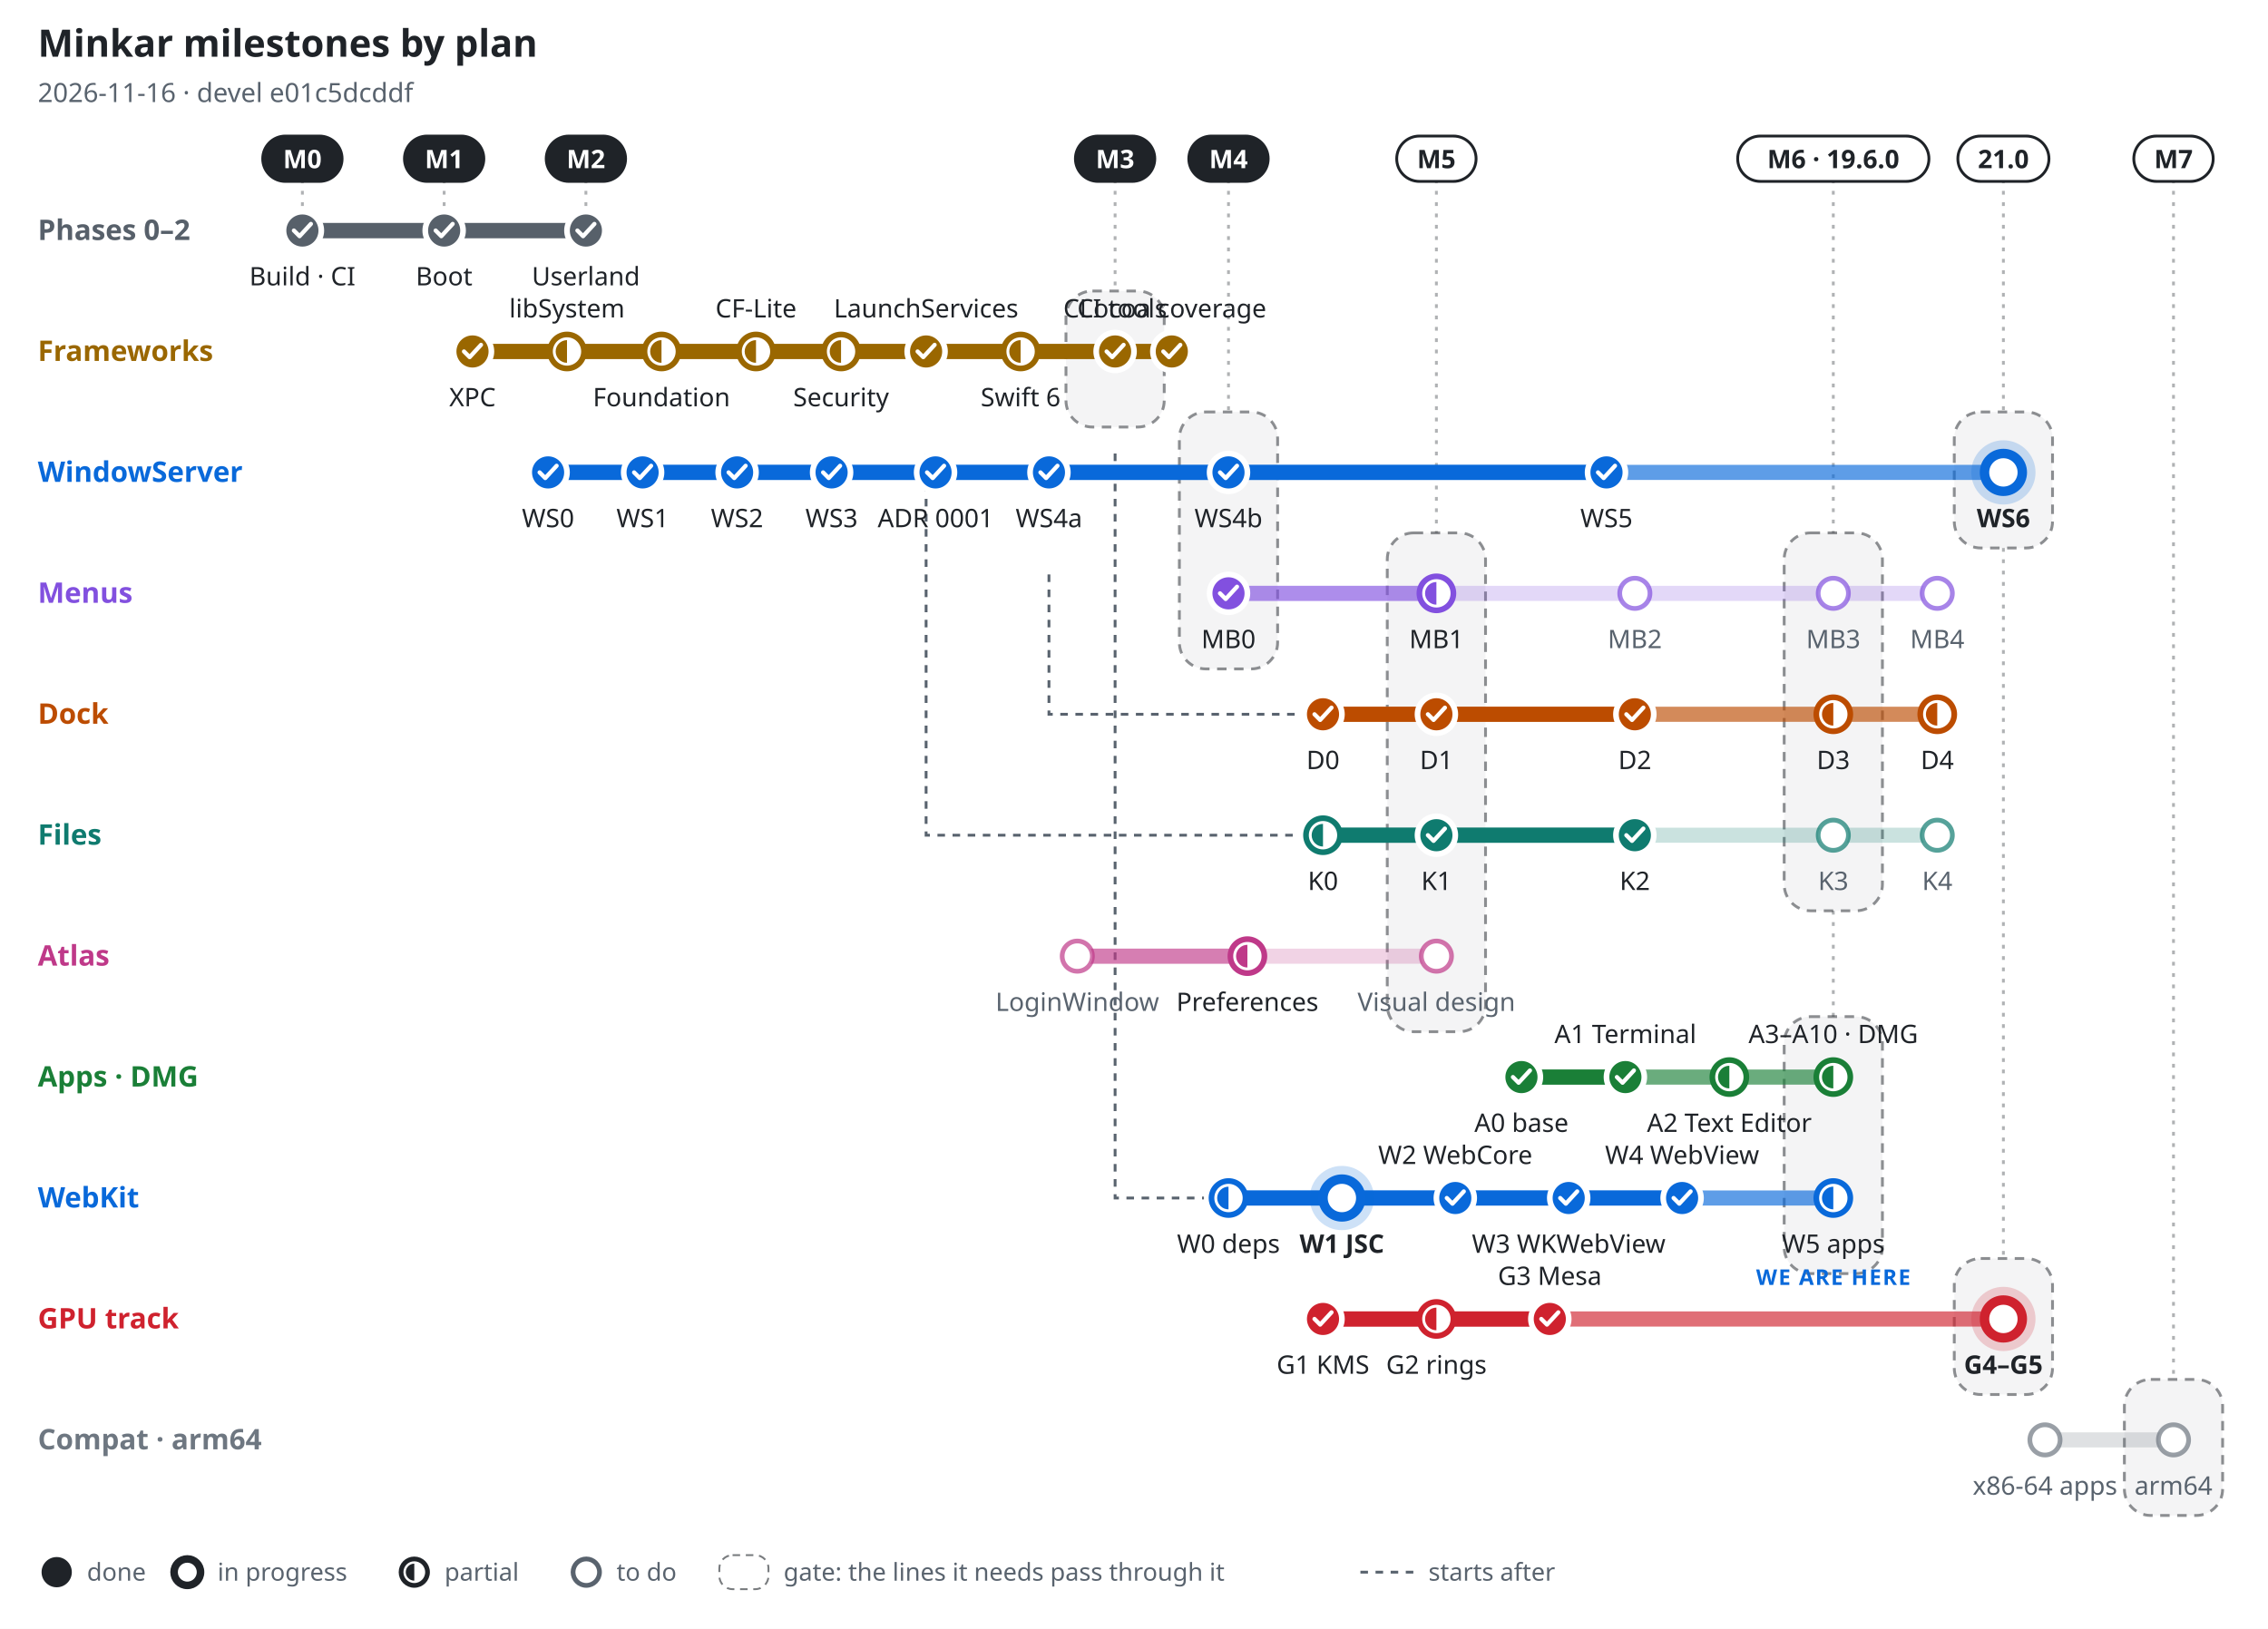
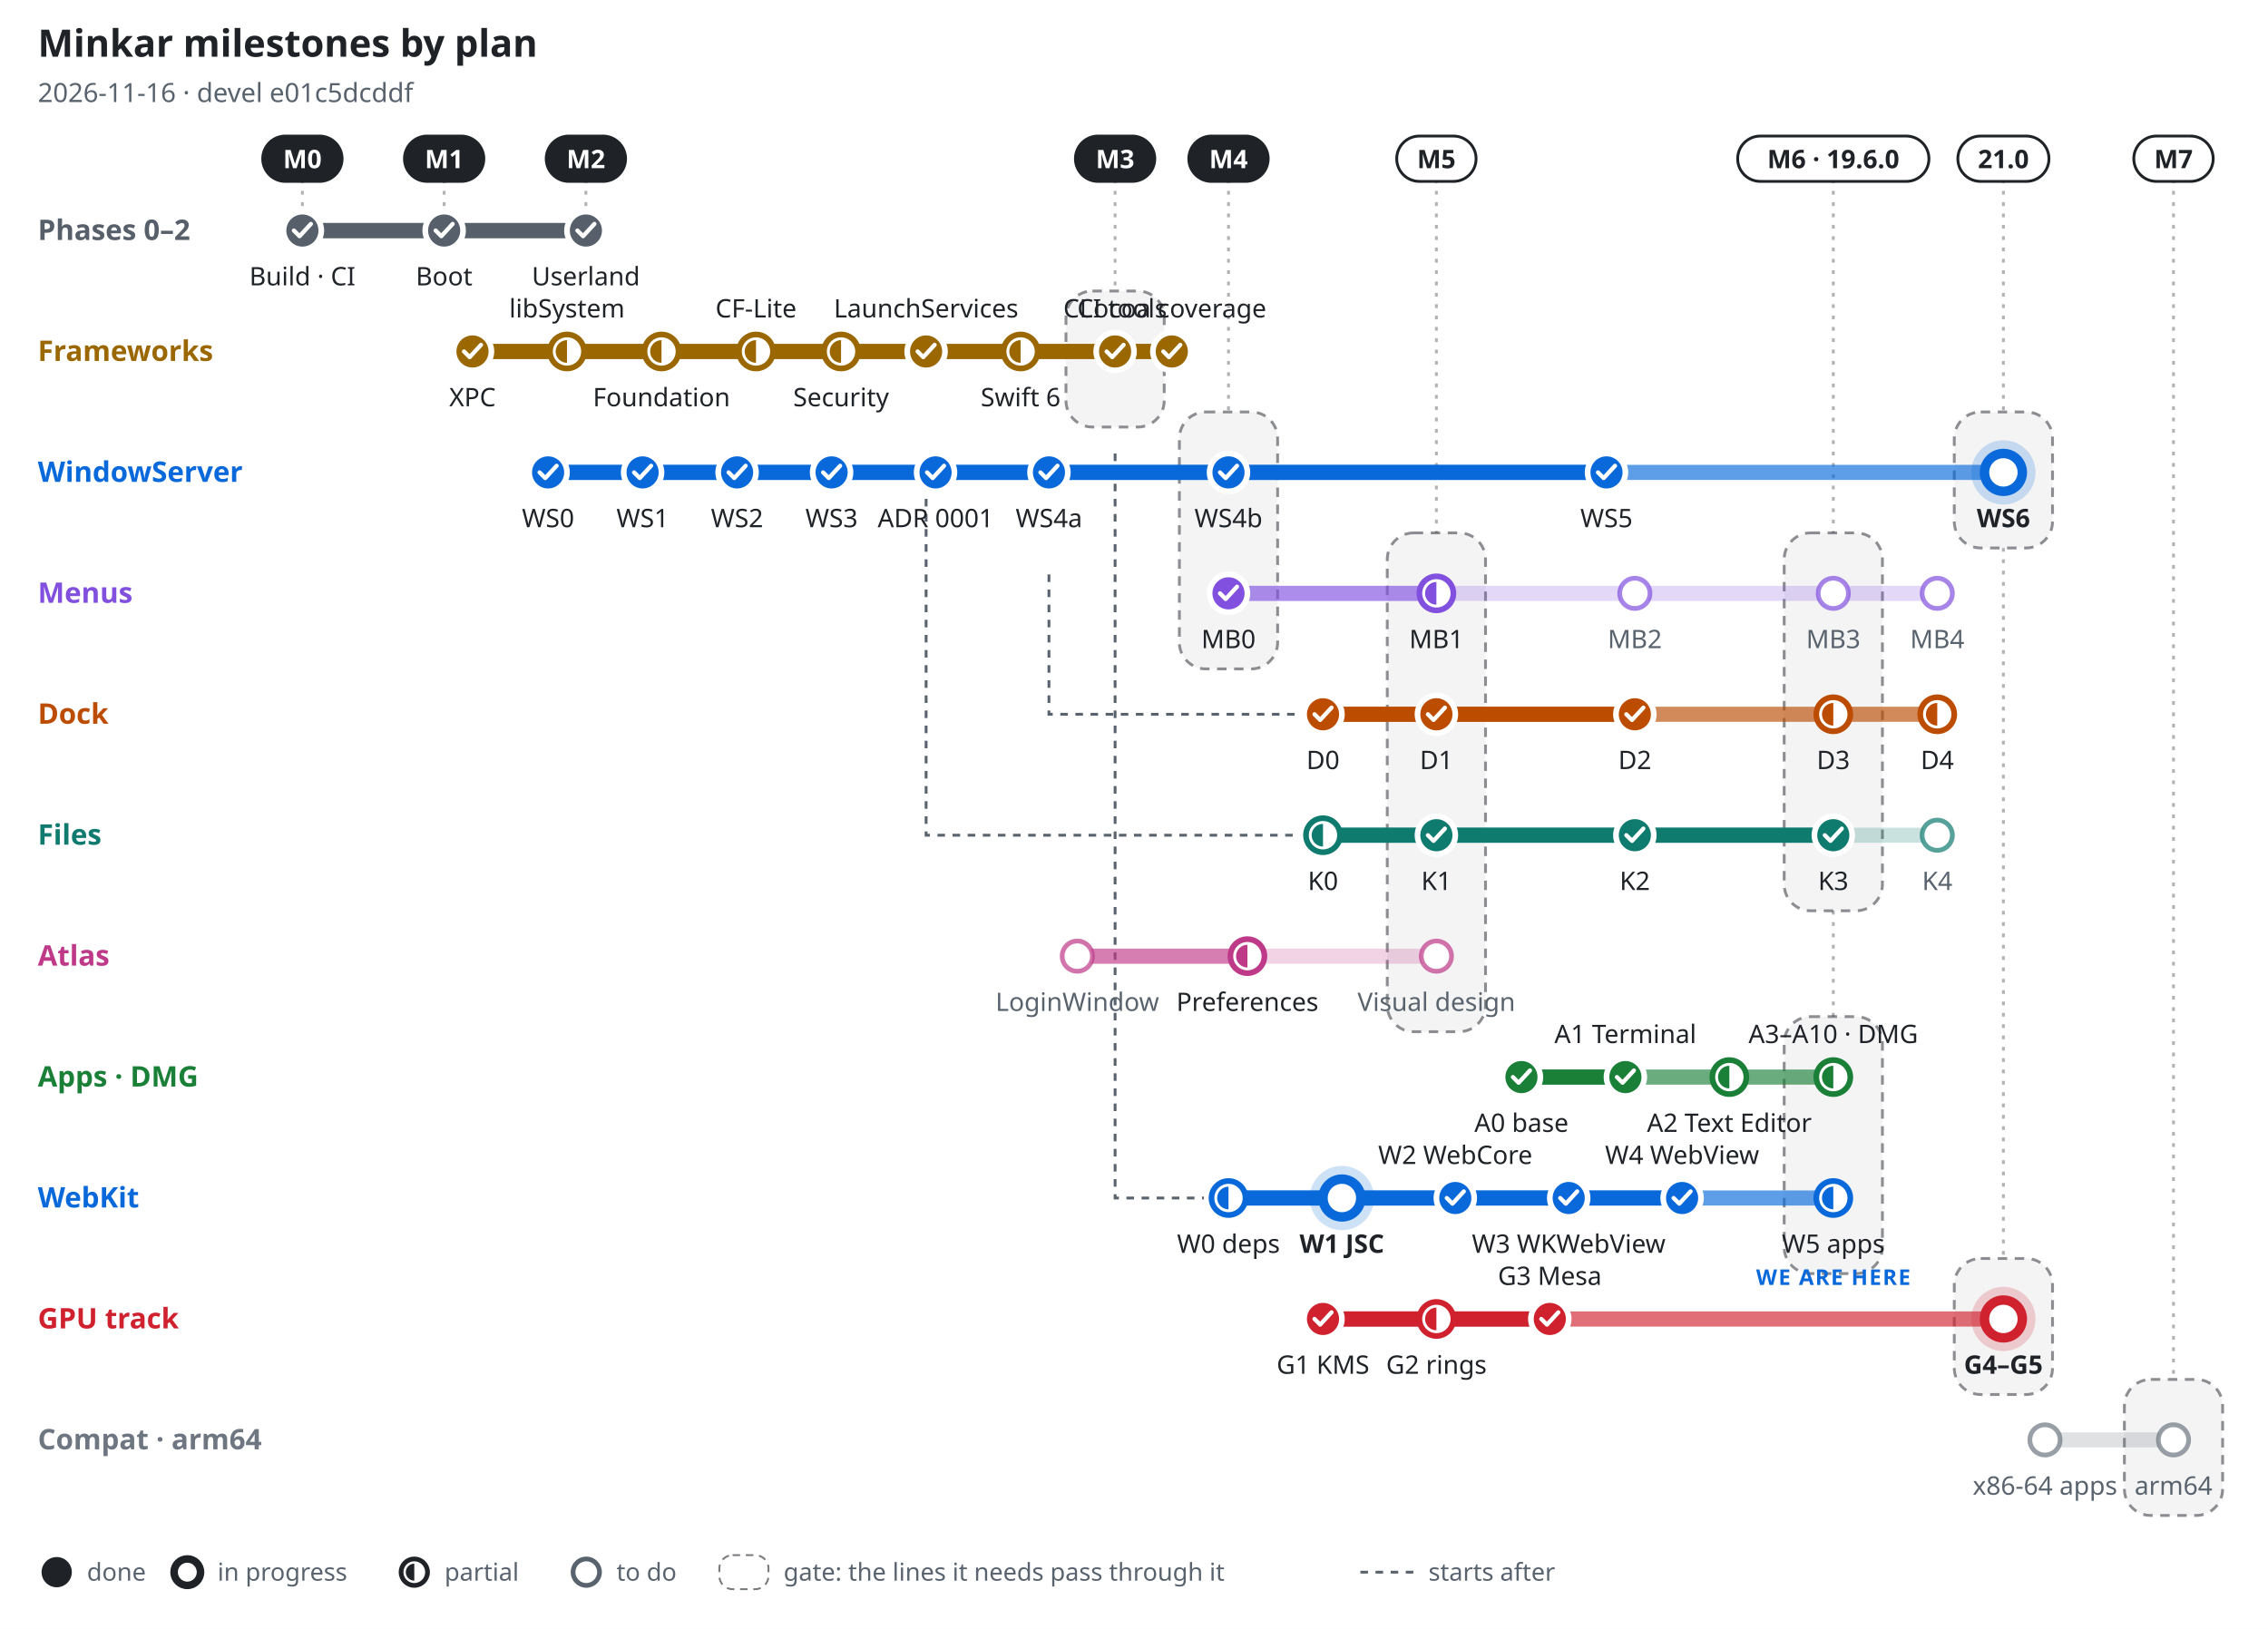
<svg xmlns="http://www.w3.org/2000/svg" width="1200" height="862" viewBox="0 0 1200 862" font-family="-apple-system, BlinkMacSystemFont, 'Segoe UI', 'Noto Sans', Helvetica, Arial, sans-serif" role="img" aria-label="Minkar milestones by plan, 2026-11-16">
  <rect width="1200" height="862" fill="#ffffff" />
  <text x="20" y="30" font-size="20" font-weight="700" fill="#1f2328" text-anchor="start">Minkar milestones by plan</text>
  <text x="20" y="54" font-size="14" font-weight="400" fill="#59636e" text-anchor="start">2026-11-16 · devel e01c5dcddf</text>
  <line x1="160" y1="95" x2="160" y2="110" stroke="#1f2328" stroke-opacity=".35" stroke-width="1.5" stroke-dasharray="2 4" />
  <rect x="139" y="72" width="42" height="24" rx="12" fill="#1f2328" stroke="#1f2328" stroke-width="1.5" />
  <text x="160" y="89" font-size="13.5" font-weight="700" fill="#ffffff" text-anchor="middle">M0</text>
  <line x1="235" y1="95" x2="235" y2="110" stroke="#1f2328" stroke-opacity=".35" stroke-width="1.5" stroke-dasharray="2 4" />
  <rect x="214" y="72" width="42" height="24" rx="12" fill="#1f2328" stroke="#1f2328" stroke-width="1.5" />
  <text x="235" y="89" font-size="13.5" font-weight="700" fill="#ffffff" text-anchor="middle">M1</text>
  <line x1="310" y1="95" x2="310" y2="110" stroke="#1f2328" stroke-opacity=".35" stroke-width="1.5" stroke-dasharray="2 4" />
  <rect x="289" y="72" width="42" height="24" rx="12" fill="#1f2328" stroke="#1f2328" stroke-width="1.5" />
  <text x="310" y="89" font-size="13.5" font-weight="700" fill="#ffffff" text-anchor="middle">M2</text>
  <line x1="590" y1="95" x2="590" y2="154" stroke="#1f2328" stroke-opacity=".35" stroke-width="1.5" stroke-dasharray="2 4" />
  <rect x="564" y="154" width="52" height="72" rx="14" fill="#1f2328" fill-opacity=".05" stroke="#1f2328" stroke-opacity=".5" stroke-width="1.5" stroke-dasharray="5 4" />
  <rect x="569" y="72" width="42" height="24" rx="12" fill="#1f2328" stroke="#1f2328" stroke-width="1.5" />
  <text x="590" y="89" font-size="13.5" font-weight="700" fill="#ffffff" text-anchor="middle">M3</text>
  <line x1="650" y1="95" x2="650" y2="218" stroke="#1f2328" stroke-opacity=".35" stroke-width="1.5" stroke-dasharray="2 4" />
  <rect x="624" y="218" width="52" height="136" rx="14" fill="#1f2328" fill-opacity=".05" stroke="#1f2328" stroke-opacity=".5" stroke-width="1.5" stroke-dasharray="5 4" />
  <rect x="629" y="72" width="42" height="24" rx="12" fill="#1f2328" stroke="#1f2328" stroke-width="1.5" />
  <text x="650" y="89" font-size="13.5" font-weight="700" fill="#ffffff" text-anchor="middle">M4</text>
  <line x1="760" y1="95" x2="760" y2="282" stroke="#1f2328" stroke-opacity=".35" stroke-width="1.5" stroke-dasharray="2 4" />
  <rect x="734" y="282" width="52" height="264" rx="14" fill="#1f2328" fill-opacity=".05" stroke="#1f2328" stroke-opacity=".5" stroke-width="1.5" stroke-dasharray="5 4" />
  <rect x="739" y="72" width="42" height="24" rx="12" fill="#ffffff" stroke="#1f2328" stroke-width="1.5" />
  <text x="760" y="89" font-size="13.5" font-weight="700" fill="#1f2328" text-anchor="middle">M5</text>
  <line x1="970" y1="95" x2="970" y2="282" stroke="#1f2328" stroke-opacity=".35" stroke-width="1.5" stroke-dasharray="2 4" />
  <rect x="944" y="282" width="52" height="200" rx="14" fill="#1f2328" fill-opacity=".05" stroke="#1f2328" stroke-opacity=".5" stroke-width="1.5" stroke-dasharray="5 4" />
  <line x1="970" y1="482" x2="970" y2="538" stroke="#1f2328" stroke-opacity=".35" stroke-width="1.5" stroke-dasharray="2 4" />
  <rect x="944" y="538" width="52" height="136" rx="14" fill="#1f2328" fill-opacity=".05" stroke="#1f2328" stroke-opacity=".5" stroke-width="1.5" stroke-dasharray="5 4" />
  <rect x="919.4" y="72" width="101.2" height="24" rx="12" fill="#ffffff" stroke="#1f2328" stroke-width="1.5" />
  <text x="970" y="89" font-size="13.5" font-weight="700" fill="#1f2328" text-anchor="middle">M6 · 19.6.0</text>
  <line x1="1060" y1="95" x2="1060" y2="218" stroke="#1f2328" stroke-opacity=".35" stroke-width="1.5" stroke-dasharray="2 4" />
  <rect x="1034" y="218" width="52" height="72" rx="14" fill="#1f2328" fill-opacity=".05" stroke="#1f2328" stroke-opacity=".5" stroke-width="1.5" stroke-dasharray="5 4" />
  <line x1="1060" y1="290" x2="1060" y2="666" stroke="#1f2328" stroke-opacity=".35" stroke-width="1.5" stroke-dasharray="2 4" />
  <rect x="1034" y="666" width="52" height="72" rx="14" fill="#1f2328" fill-opacity=".05" stroke="#1f2328" stroke-opacity=".5" stroke-width="1.5" stroke-dasharray="5 4" />
  <rect x="1035.9" y="72" width="48.2" height="24" rx="12" fill="#ffffff" stroke="#1f2328" stroke-width="1.5" />
  <text x="1060" y="89" font-size="13.5" font-weight="700" fill="#1f2328" text-anchor="middle">21.0</text>
  <line x1="1150" y1="95" x2="1150" y2="730" stroke="#1f2328" stroke-opacity=".35" stroke-width="1.5" stroke-dasharray="2 4" />
  <rect x="1124" y="730" width="52" height="72" rx="14" fill="#1f2328" fill-opacity=".05" stroke="#1f2328" stroke-opacity=".5" stroke-width="1.5" stroke-dasharray="5 4" />
  <rect x="1129" y="72" width="42" height="24" rx="12" fill="#ffffff" stroke="#1f2328" stroke-width="1.5" />
  <text x="1150" y="89" font-size="13.5" font-weight="700" fill="#1f2328" text-anchor="middle">M7</text>
  <path d="M555 304 V378 H687" fill="none" stroke="#59636e" stroke-width="1.5" stroke-dasharray="4 4" />
  <path d="M490 240 V442 H687" fill="none" stroke="#59636e" stroke-width="1.5" stroke-dasharray="4 4" />
  <path d="M590 240 V634 H637" fill="none" stroke="#59636e" stroke-width="1.5" stroke-dasharray="4 4" />
  <text x="20" y="127" font-size="15" font-weight="700" fill="#57606a" text-anchor="start">Phases 0–2</text>
  <line x1="160" y1="122" x2="310" y2="122" stroke="#57606a" stroke-opacity=".22" stroke-width="8" stroke-linecap="round" />
  <line x1="160" y1="122" x2="310" y2="122" stroke="#57606a" stroke-opacity=".55" stroke-width="8" stroke-linecap="round" />
  <line x1="160" y1="122" x2="310" y2="122" stroke="#57606a" stroke-opacity="1" stroke-width="8" stroke-linecap="round" />
  <circle cx="160" cy="122" r="10" fill="#57606a" stroke="#ffffff" stroke-width="3" />
  <path d="M155.5 122 l3 3 l6 -6.5" fill="none" stroke="#ffffff" stroke-width="2.2" stroke-linecap="round" stroke-linejoin="round" />
  <text x="160" y="151" font-size="13.5" font-weight="500" fill="#1f2328" text-anchor="middle">Build · CI</text>
  <circle cx="235" cy="122" r="10" fill="#57606a" stroke="#ffffff" stroke-width="3" />
  <path d="M230.5 122 l3 3 l6 -6.5" fill="none" stroke="#ffffff" stroke-width="2.2" stroke-linecap="round" stroke-linejoin="round" />
  <text x="235" y="151" font-size="13.5" font-weight="500" fill="#1f2328" text-anchor="middle">Boot</text>
  <circle cx="310" cy="122" r="10" fill="#57606a" stroke="#ffffff" stroke-width="3" />
  <path d="M305.5 122 l3 3 l6 -6.5" fill="none" stroke="#ffffff" stroke-width="2.2" stroke-linecap="round" stroke-linejoin="round" />
  <text x="310" y="151" font-size="13.5" font-weight="500" fill="#1f2328" text-anchor="middle">Userland</text>
  <text x="20" y="191" font-size="15" font-weight="700" fill="#9a6700" text-anchor="start">Frameworks</text>
  <line x1="250" y1="186" x2="620" y2="186" stroke="#9a6700" stroke-opacity=".22" stroke-width="8" stroke-linecap="round" />
  <line x1="250" y1="186" x2="620" y2="186" stroke="#9a6700" stroke-opacity=".55" stroke-width="8" stroke-linecap="round" />
  <line x1="250" y1="186" x2="620" y2="186" stroke="#9a6700" stroke-opacity="1" stroke-width="8" stroke-linecap="round" />
  <circle cx="250" cy="186" r="10" fill="#9a6700" stroke="#ffffff" stroke-width="3" />
  <path d="M245.5 186 l3 3 l6 -6.5" fill="none" stroke="#ffffff" stroke-width="2.2" stroke-linecap="round" stroke-linejoin="round" />
  <text x="250" y="215" font-size="13.5" font-weight="500" fill="#1f2328" text-anchor="middle">XPC</text>
  <circle cx="300" cy="186" r="9" fill="#ffffff" stroke="#9a6700" stroke-width="3" />
  <path d="M300 180 A6 6 0 0 0 300 192 Z" fill="#9a6700" />
  <text x="300" y="168" font-size="13.5" font-weight="500" fill="#1f2328" text-anchor="middle">libSystem</text>
  <circle cx="350" cy="186" r="9" fill="#ffffff" stroke="#9a6700" stroke-width="3" />
  <path d="M350 180 A6 6 0 0 0 350 192 Z" fill="#9a6700" />
  <text x="350" y="215" font-size="13.5" font-weight="500" fill="#1f2328" text-anchor="middle">Foundation</text>
  <circle cx="400" cy="186" r="9" fill="#ffffff" stroke="#9a6700" stroke-width="3" />
  <path d="M400 180 A6 6 0 0 0 400 192 Z" fill="#9a6700" />
  <text x="400" y="168" font-size="13.5" font-weight="500" fill="#1f2328" text-anchor="middle">CF-Lite</text>
  <circle cx="445" cy="186" r="9" fill="#ffffff" stroke="#9a6700" stroke-width="3" />
  <path d="M445 180 A6 6 0 0 0 445 192 Z" fill="#9a6700" />
  <text x="445" y="215" font-size="13.5" font-weight="500" fill="#1f2328" text-anchor="middle">Security</text>
  <circle cx="490" cy="186" r="10" fill="#9a6700" stroke="#ffffff" stroke-width="3" />
  <path d="M485.5 186 l3 3 l6 -6.5" fill="none" stroke="#ffffff" stroke-width="2.2" stroke-linecap="round" stroke-linejoin="round" />
  <text x="490" y="168" font-size="13.5" font-weight="500" fill="#1f2328" text-anchor="middle">LaunchServices</text>
  <circle cx="540" cy="186" r="9" fill="#ffffff" stroke="#9a6700" stroke-width="3" />
  <path d="M540 180 A6 6 0 0 0 540 192 Z" fill="#9a6700" />
  <text x="540" y="215" font-size="13.5" font-weight="500" fill="#1f2328" text-anchor="middle">Swift 6</text>
  <circle cx="590" cy="186" r="10" fill="#9a6700" stroke="#ffffff" stroke-width="3" />
  <path d="M585.5 186 l3 3 l6 -6.5" fill="none" stroke="#ffffff" stroke-width="2.2" stroke-linecap="round" stroke-linejoin="round" />
  <text x="590" y="168" font-size="13.5" font-weight="500" fill="#1f2328" text-anchor="middle">CLI tools</text>
  <circle cx="620" cy="186" r="10" fill="#9a6700" stroke="#ffffff" stroke-width="3" />
  <path d="M615.5 186 l3 3 l6 -6.5" fill="none" stroke="#ffffff" stroke-width="2.2" stroke-linecap="round" stroke-linejoin="round" />
  <text x="620" y="168" font-size="13.5" font-weight="500" fill="#1f2328" text-anchor="middle">Cocoa coverage</text>
  <text x="20" y="255" font-size="15" font-weight="700" fill="#0969da" text-anchor="start">WindowServer</text>
  <line x1="290" y1="250" x2="1060" y2="250" stroke="#0969da" stroke-opacity=".22" stroke-width="8" stroke-linecap="round" />
  <line x1="290" y1="250" x2="1060" y2="250" stroke="#0969da" stroke-opacity=".55" stroke-width="8" stroke-linecap="round" />
  <line x1="290" y1="250" x2="850" y2="250" stroke="#0969da" stroke-opacity="1" stroke-width="8" stroke-linecap="round" />
  <circle cx="290" cy="250" r="10" fill="#0969da" stroke="#ffffff" stroke-width="3" />
  <path d="M285.5 250 l3 3 l6 -6.5" fill="none" stroke="#ffffff" stroke-width="2.2" stroke-linecap="round" stroke-linejoin="round" />
  <text x="290" y="279" font-size="13.5" font-weight="500" fill="#1f2328" text-anchor="middle">WS0</text>
  <circle cx="340" cy="250" r="10" fill="#0969da" stroke="#ffffff" stroke-width="3" />
  <path d="M335.5 250 l3 3 l6 -6.5" fill="none" stroke="#ffffff" stroke-width="2.2" stroke-linecap="round" stroke-linejoin="round" />
  <text x="340" y="279" font-size="13.5" font-weight="500" fill="#1f2328" text-anchor="middle">WS1</text>
  <circle cx="390" cy="250" r="10" fill="#0969da" stroke="#ffffff" stroke-width="3" />
  <path d="M385.5 250 l3 3 l6 -6.5" fill="none" stroke="#ffffff" stroke-width="2.2" stroke-linecap="round" stroke-linejoin="round" />
  <text x="390" y="279" font-size="13.5" font-weight="500" fill="#1f2328" text-anchor="middle">WS2</text>
  <circle cx="440" cy="250" r="10" fill="#0969da" stroke="#ffffff" stroke-width="3" />
  <path d="M435.5 250 l3 3 l6 -6.5" fill="none" stroke="#ffffff" stroke-width="2.2" stroke-linecap="round" stroke-linejoin="round" />
  <text x="440" y="279" font-size="13.5" font-weight="500" fill="#1f2328" text-anchor="middle">WS3</text>
  <circle cx="495" cy="250" r="10" fill="#0969da" stroke="#ffffff" stroke-width="3" />
  <path d="M490.5 250 l3 3 l6 -6.5" fill="none" stroke="#ffffff" stroke-width="2.2" stroke-linecap="round" stroke-linejoin="round" />
  <text x="495" y="279" font-size="13.5" font-weight="500" fill="#1f2328" text-anchor="middle">ADR 0001</text>
  <circle cx="555" cy="250" r="10" fill="#0969da" stroke="#ffffff" stroke-width="3" />
  <path d="M550.5 250 l3 3 l6 -6.5" fill="none" stroke="#ffffff" stroke-width="2.2" stroke-linecap="round" stroke-linejoin="round" />
  <text x="555" y="279" font-size="13.5" font-weight="500" fill="#1f2328" text-anchor="middle">WS4a</text>
  <circle cx="650" cy="250" r="10" fill="#0969da" stroke="#ffffff" stroke-width="3" />
  <path d="M645.5 250 l3 3 l6 -6.5" fill="none" stroke="#ffffff" stroke-width="2.2" stroke-linecap="round" stroke-linejoin="round" />
  <text x="650" y="279" font-size="13.5" font-weight="500" fill="#1f2328" text-anchor="middle">WS4b</text>
  <circle cx="850" cy="250" r="10" fill="#0969da" stroke="#ffffff" stroke-width="3" />
  <path d="M845.5 250 l3 3 l6 -6.5" fill="none" stroke="#ffffff" stroke-width="2.2" stroke-linecap="round" stroke-linejoin="round" />
  <text x="850" y="279" font-size="13.5" font-weight="500" fill="#1f2328" text-anchor="middle">WS5</text>
  <circle cx="1060" cy="250" r="17" fill="#0969da" fill-opacity=".2" />
  <circle cx="1060" cy="250" r="10" fill="#ffffff" stroke="#0969da" stroke-width="5" />
  <text x="1060" y="279" font-size="13.5" font-weight="700" fill="#1f2328" text-anchor="middle">WS6</text>
  <text x="20" y="319" font-size="15" font-weight="700" fill="#8250df" text-anchor="start">Menus</text>
  <line x1="650" y1="314" x2="1025" y2="314" stroke="#8250df" stroke-opacity=".22" stroke-width="8" stroke-linecap="round" />
  <line x1="650" y1="314" x2="760" y2="314" stroke="#8250df" stroke-opacity=".55" stroke-width="8" stroke-linecap="round" />
  <line x1="650" y1="314" x2="650" y2="314" stroke="#8250df" stroke-opacity="1" stroke-width="8" stroke-linecap="round" />
  <circle cx="650" cy="314" r="10" fill="#8250df" stroke="#ffffff" stroke-width="3" />
  <path d="M645.5 314 l3 3 l6 -6.5" fill="none" stroke="#ffffff" stroke-width="2.2" stroke-linecap="round" stroke-linejoin="round" />
  <text x="650" y="343" font-size="13.5" font-weight="500" fill="#1f2328" text-anchor="middle">MB0</text>
  <circle cx="760" cy="314" r="9" fill="#ffffff" stroke="#8250df" stroke-width="3" />
  <path d="M760 308 A6 6 0 0 0 760 320 Z" fill="#8250df" />
  <text x="760" y="343" font-size="13.5" font-weight="500" fill="#1f2328" text-anchor="middle">MB1</text>
  <circle cx="865" cy="314" r="8" fill="#ffffff" stroke="#8250df" stroke-opacity=".7" stroke-width="2.5" />
  <text x="865" y="343" font-size="13.5" font-weight="500" fill="#59636e" text-anchor="middle">MB2</text>
  <circle cx="970" cy="314" r="8" fill="#ffffff" stroke="#8250df" stroke-opacity=".7" stroke-width="2.5" />
  <text x="970" y="343" font-size="13.5" font-weight="500" fill="#59636e" text-anchor="middle">MB3</text>
  <circle cx="1025" cy="314" r="8" fill="#ffffff" stroke="#8250df" stroke-opacity=".7" stroke-width="2.5" />
  <text x="1025" y="343" font-size="13.5" font-weight="500" fill="#59636e" text-anchor="middle">MB4</text>
  <text x="20" y="383" font-size="15" font-weight="700" fill="#bc4c00" text-anchor="start">Dock</text>
  <line x1="700" y1="378" x2="1025" y2="378" stroke="#bc4c00" stroke-opacity=".22" stroke-width="8" stroke-linecap="round" />
  <line x1="700" y1="378" x2="1025" y2="378" stroke="#bc4c00" stroke-opacity=".55" stroke-width="8" stroke-linecap="round" />
  <line x1="700" y1="378" x2="865" y2="378" stroke="#bc4c00" stroke-opacity="1" stroke-width="8" stroke-linecap="round" />
  <circle cx="700" cy="378" r="10" fill="#bc4c00" stroke="#ffffff" stroke-width="3" />
  <path d="M695.5 378 l3 3 l6 -6.5" fill="none" stroke="#ffffff" stroke-width="2.2" stroke-linecap="round" stroke-linejoin="round" />
  <text x="700" y="407" font-size="13.5" font-weight="500" fill="#1f2328" text-anchor="middle">D0</text>
  <circle cx="760" cy="378" r="10" fill="#bc4c00" stroke="#ffffff" stroke-width="3" />
  <path d="M755.5 378 l3 3 l6 -6.5" fill="none" stroke="#ffffff" stroke-width="2.2" stroke-linecap="round" stroke-linejoin="round" />
  <text x="760" y="407" font-size="13.5" font-weight="500" fill="#1f2328" text-anchor="middle">D1</text>
  <circle cx="865" cy="378" r="10" fill="#bc4c00" stroke="#ffffff" stroke-width="3" />
  <path d="M860.5 378 l3 3 l6 -6.5" fill="none" stroke="#ffffff" stroke-width="2.2" stroke-linecap="round" stroke-linejoin="round" />
  <text x="865" y="407" font-size="13.5" font-weight="500" fill="#1f2328" text-anchor="middle">D2</text>
  <circle cx="970" cy="378" r="9" fill="#ffffff" stroke="#bc4c00" stroke-width="3" />
  <path d="M970 372 A6 6 0 0 0 970 384 Z" fill="#bc4c00" />
  <text x="970" y="407" font-size="13.5" font-weight="500" fill="#1f2328" text-anchor="middle">D3</text>
  <circle cx="1025" cy="378" r="9" fill="#ffffff" stroke="#bc4c00" stroke-width="3" />
  <path d="M1025 372 A6 6 0 0 0 1025 384 Z" fill="#bc4c00" />
  <text x="1025" y="407" font-size="13.5" font-weight="500" fill="#1f2328" text-anchor="middle">D4</text>
  <text x="20" y="447" font-size="15" font-weight="700" fill="#0f7b6f" text-anchor="start">Files</text>
  <line x1="700" y1="442" x2="1025" y2="442" stroke="#0f7b6f" stroke-opacity=".22" stroke-width="8" stroke-linecap="round" />
-   <line x1="700" y1="442" x2="865" y2="442" stroke="#0f7b6f" stroke-opacity=".55" stroke-width="8" stroke-linecap="round" />
-   <line x1="700" y1="442" x2="865" y2="442" stroke="#0f7b6f" stroke-opacity="1" stroke-width="8" stroke-linecap="round" />
+   <line x1="700" y1="442" x2="970" y2="442" stroke="#0f7b6f" stroke-opacity=".55" stroke-width="8" stroke-linecap="round" />
+   <line x1="700" y1="442" x2="970" y2="442" stroke="#0f7b6f" stroke-opacity="1" stroke-width="8" stroke-linecap="round" />
  <circle cx="700" cy="442" r="9" fill="#ffffff" stroke="#0f7b6f" stroke-width="3" />
  <path d="M700 436 A6 6 0 0 0 700 448 Z" fill="#0f7b6f" />
  <text x="700" y="471" font-size="13.5" font-weight="500" fill="#1f2328" text-anchor="middle">K0</text>
  <circle cx="760" cy="442" r="10" fill="#0f7b6f" stroke="#ffffff" stroke-width="3" />
  <path d="M755.5 442 l3 3 l6 -6.5" fill="none" stroke="#ffffff" stroke-width="2.2" stroke-linecap="round" stroke-linejoin="round" />
  <text x="760" y="471" font-size="13.5" font-weight="500" fill="#1f2328" text-anchor="middle">K1</text>
  <circle cx="865" cy="442" r="10" fill="#0f7b6f" stroke="#ffffff" stroke-width="3" />
  <path d="M860.5 442 l3 3 l6 -6.5" fill="none" stroke="#ffffff" stroke-width="2.2" stroke-linecap="round" stroke-linejoin="round" />
  <text x="865" y="471" font-size="13.5" font-weight="500" fill="#1f2328" text-anchor="middle">K2</text>
-   <circle cx="970" cy="442" r="8" fill="#ffffff" stroke="#0f7b6f" stroke-opacity=".7" stroke-width="2.5" />
-   <text x="970" y="471" font-size="13.5" font-weight="500" fill="#59636e" text-anchor="middle">K3</text>
+   <circle cx="970" cy="442" r="10" fill="#0f7b6f" stroke="#ffffff" stroke-width="3" />
+   <path d="M965.5 442 l3 3 l6 -6.5" fill="none" stroke="#ffffff" stroke-width="2.2" stroke-linecap="round" stroke-linejoin="round" />
+   <text x="970" y="471" font-size="13.5" font-weight="500" fill="#1f2328" text-anchor="middle">K3</text>
  <circle cx="1025" cy="442" r="8" fill="#ffffff" stroke="#0f7b6f" stroke-opacity=".7" stroke-width="2.5" />
  <text x="1025" y="471" font-size="13.5" font-weight="500" fill="#59636e" text-anchor="middle">K4</text>
  <text x="20" y="511" font-size="15" font-weight="700" fill="#bf3989" text-anchor="start">Atlas</text>
  <line x1="570" y1="506" x2="760" y2="506" stroke="#bf3989" stroke-opacity=".22" stroke-width="8" stroke-linecap="round" />
  <line x1="570" y1="506" x2="660" y2="506" stroke="#bf3989" stroke-opacity=".55" stroke-width="8" stroke-linecap="round" />
  <circle cx="570" cy="506" r="8" fill="#ffffff" stroke="#bf3989" stroke-opacity=".7" stroke-width="2.5" />
  <text x="570" y="535" font-size="13.5" font-weight="500" fill="#59636e" text-anchor="middle">LoginWindow</text>
  <circle cx="660" cy="506" r="9" fill="#ffffff" stroke="#bf3989" stroke-width="3" />
  <path d="M660 500 A6 6 0 0 0 660 512 Z" fill="#bf3989" />
  <text x="660" y="535" font-size="13.5" font-weight="500" fill="#1f2328" text-anchor="middle">Preferences</text>
  <circle cx="760" cy="506" r="8" fill="#ffffff" stroke="#bf3989" stroke-opacity=".7" stroke-width="2.5" />
  <text x="760" y="535" font-size="13.5" font-weight="500" fill="#59636e" text-anchor="middle">Visual design</text>
  <text x="20" y="575" font-size="15" font-weight="700" fill="#1a7f37" text-anchor="start">Apps · DMG</text>
  <line x1="805" y1="570" x2="970" y2="570" stroke="#1a7f37" stroke-opacity=".22" stroke-width="8" stroke-linecap="round" />
  <line x1="805" y1="570" x2="970" y2="570" stroke="#1a7f37" stroke-opacity=".55" stroke-width="8" stroke-linecap="round" />
  <line x1="805" y1="570" x2="860" y2="570" stroke="#1a7f37" stroke-opacity="1" stroke-width="8" stroke-linecap="round" />
  <circle cx="805" cy="570" r="10" fill="#1a7f37" stroke="#ffffff" stroke-width="3" />
  <path d="M800.5 570 l3 3 l6 -6.5" fill="none" stroke="#ffffff" stroke-width="2.2" stroke-linecap="round" stroke-linejoin="round" />
  <text x="805" y="599" font-size="13.5" font-weight="500" fill="#1f2328" text-anchor="middle">A0 base</text>
  <circle cx="860" cy="570" r="10" fill="#1a7f37" stroke="#ffffff" stroke-width="3" />
  <path d="M855.5 570 l3 3 l6 -6.5" fill="none" stroke="#ffffff" stroke-width="2.2" stroke-linecap="round" stroke-linejoin="round" />
  <text x="860" y="552" font-size="13.5" font-weight="500" fill="#1f2328" text-anchor="middle">A1 Terminal</text>
  <circle cx="915" cy="570" r="9" fill="#ffffff" stroke="#1a7f37" stroke-width="3" />
  <path d="M915 564 A6 6 0 0 0 915 576 Z" fill="#1a7f37" />
  <text x="915" y="599" font-size="13.5" font-weight="500" fill="#1f2328" text-anchor="middle">A2 Text Editor</text>
  <circle cx="970" cy="570" r="9" fill="#ffffff" stroke="#1a7f37" stroke-width="3" />
  <path d="M970 564 A6 6 0 0 0 970 576 Z" fill="#1a7f37" />
  <text x="970" y="552" font-size="13.5" font-weight="500" fill="#1f2328" text-anchor="middle">A3–A10 · DMG</text>
  <text x="20" y="639" font-size="15" font-weight="700" fill="#0969da" text-anchor="start">WebKit</text>
  <line x1="650" y1="634" x2="970" y2="634" stroke="#0969da" stroke-opacity=".22" stroke-width="8" stroke-linecap="round" />
  <line x1="650" y1="634" x2="970" y2="634" stroke="#0969da" stroke-opacity=".55" stroke-width="8" stroke-linecap="round" />
  <line x1="650" y1="634" x2="890" y2="634" stroke="#0969da" stroke-opacity="1" stroke-width="8" stroke-linecap="round" />
  <circle cx="650" cy="634" r="9" fill="#ffffff" stroke="#0969da" stroke-width="3" />
  <path d="M650 628 A6 6 0 0 0 650 640 Z" fill="#0969da" />
  <text x="650" y="663" font-size="13.5" font-weight="500" fill="#1f2328" text-anchor="middle">W0 deps</text>
  <circle cx="710" cy="634" r="17" fill="#0969da" fill-opacity=".2" />
  <circle cx="710" cy="634" r="10" fill="#ffffff" stroke="#0969da" stroke-width="5" />
  <text x="710" y="663" font-size="13.5" font-weight="700" fill="#1f2328" text-anchor="middle">W1 JSC</text>
  <circle cx="770" cy="634" r="10" fill="#0969da" stroke="#ffffff" stroke-width="3" />
  <path d="M765.5 634 l3 3 l6 -6.5" fill="none" stroke="#ffffff" stroke-width="2.2" stroke-linecap="round" stroke-linejoin="round" />
  <text x="770" y="616" font-size="13.5" font-weight="500" fill="#1f2328" text-anchor="middle">W2 WebCore</text>
  <circle cx="830" cy="634" r="10" fill="#0969da" stroke="#ffffff" stroke-width="3" />
  <path d="M825.5 634 l3 3 l6 -6.5" fill="none" stroke="#ffffff" stroke-width="2.2" stroke-linecap="round" stroke-linejoin="round" />
  <text x="830" y="663" font-size="13.5" font-weight="500" fill="#1f2328" text-anchor="middle">W3 WKWebView</text>
  <circle cx="890" cy="634" r="10" fill="#0969da" stroke="#ffffff" stroke-width="3" />
  <path d="M885.5 634 l3 3 l6 -6.5" fill="none" stroke="#ffffff" stroke-width="2.2" stroke-linecap="round" stroke-linejoin="round" />
  <text x="890" y="616" font-size="13.5" font-weight="500" fill="#1f2328" text-anchor="middle">W4 WebView</text>
  <circle cx="970" cy="634" r="9" fill="#ffffff" stroke="#0969da" stroke-width="3" />
  <path d="M970 628 A6 6 0 0 0 970 640 Z" fill="#0969da" />
  <text x="970" y="663" font-size="13.5" font-weight="500" fill="#1f2328" text-anchor="middle">W5 apps</text>
  <text x="970" y="680" font-size="11.5" font-weight="800" fill="#0969da" text-anchor="middle" letter-spacing=".06em">WE ARE HERE</text>
  <text x="20" y="703" font-size="15" font-weight="700" fill="#cf222e" text-anchor="start">GPU track</text>
  <line x1="700" y1="698" x2="1060" y2="698" stroke="#cf222e" stroke-opacity=".22" stroke-width="8" stroke-linecap="round" />
  <line x1="700" y1="698" x2="1060" y2="698" stroke="#cf222e" stroke-opacity=".55" stroke-width="8" stroke-linecap="round" />
  <line x1="700" y1="698" x2="820" y2="698" stroke="#cf222e" stroke-opacity="1" stroke-width="8" stroke-linecap="round" />
  <circle cx="700" cy="698" r="10" fill="#cf222e" stroke="#ffffff" stroke-width="3" />
  <path d="M695.5 698 l3 3 l6 -6.5" fill="none" stroke="#ffffff" stroke-width="2.2" stroke-linecap="round" stroke-linejoin="round" />
  <text x="700" y="727" font-size="13.5" font-weight="500" fill="#1f2328" text-anchor="middle">G1 KMS</text>
  <circle cx="760" cy="698" r="9" fill="#ffffff" stroke="#cf222e" stroke-width="3" />
  <path d="M760 692 A6 6 0 0 0 760 704 Z" fill="#cf222e" />
  <text x="760" y="727" font-size="13.5" font-weight="500" fill="#1f2328" text-anchor="middle">G2 rings</text>
  <circle cx="820" cy="698" r="10" fill="#cf222e" stroke="#ffffff" stroke-width="3" />
  <path d="M815.5 698 l3 3 l6 -6.5" fill="none" stroke="#ffffff" stroke-width="2.2" stroke-linecap="round" stroke-linejoin="round" />
  <text x="820" y="680" font-size="13.5" font-weight="500" fill="#1f2328" text-anchor="middle">G3 Mesa</text>
  <circle cx="1060" cy="698" r="17" fill="#cf222e" fill-opacity=".2" />
  <circle cx="1060" cy="698" r="10" fill="#ffffff" stroke="#cf222e" stroke-width="5" />
  <text x="1060" y="727" font-size="13.5" font-weight="700" fill="#1f2328" text-anchor="middle">G4–G5</text>
  <text x="20" y="767" font-size="15" font-weight="700" fill="#6e7781" text-anchor="start">Compat · arm64</text>
  <line x1="1082" y1="762" x2="1150" y2="762" stroke="#6e7781" stroke-opacity=".22" stroke-width="8" stroke-linecap="round" />
  <circle cx="1082" cy="762" r="8" fill="#ffffff" stroke="#6e7781" stroke-opacity=".7" stroke-width="2.5" />
  <text x="1082" y="791" font-size="13.5" font-weight="500" fill="#59636e" text-anchor="middle">x86-64 apps</text>
  <circle cx="1150" cy="762" r="8" fill="#ffffff" stroke="#6e7781" stroke-opacity=".7" stroke-width="2.5" />
  <text x="1150" y="791" font-size="13.5" font-weight="500" fill="#59636e" text-anchor="middle">arm64</text>
  <circle cx="30" cy="832" r="8" fill="#1f2328" />
  <text x="46" y="836.5" font-size="13" font-weight="400" fill="#59636e" text-anchor="start">done</text>
  <circle cx="99.1" cy="832" r="7" fill="#ffffff" stroke="#1f2328" stroke-width="4" />
  <text x="115.1" y="836.5" font-size="13" font-weight="400" fill="#59636e" text-anchor="start">in progress</text>
  <circle cx="219.2" cy="832" r="7" fill="#ffffff" stroke="#1f2328" stroke-width="2.5" />
  <path d="M219.2 827.5 A4.5 4.5 0 0 0 219.2 836.5 Z" fill="#1f2328" />
  <text x="235.2" y="836.5" font-size="13" font-weight="400" fill="#59636e" text-anchor="start">partial</text>
  <circle cx="310.2" cy="832" r="7" fill="#ffffff" stroke="#59636e" stroke-width="2.5" />
  <text x="326.2" y="836.5" font-size="13" font-weight="400" fill="#59636e" text-anchor="start">to do</text>
  <rect x="380.6" y="823" width="26" height="18" rx="7" fill="none" stroke="#1f2328" stroke-opacity=".6" stroke-dasharray="4 3" />
  <text x="414.6" y="836.5" font-size="13" font-weight="400" fill="#59636e" text-anchor="start">gate: the lines it needs pass through it</text>
  <path d="M719.8 832 h28" stroke="#59636e" stroke-width="1.5" stroke-dasharray="4 4" />
  <text x="755.8" y="836.5" font-size="13" font-weight="400" fill="#59636e" text-anchor="start">starts after</text>
</svg>
